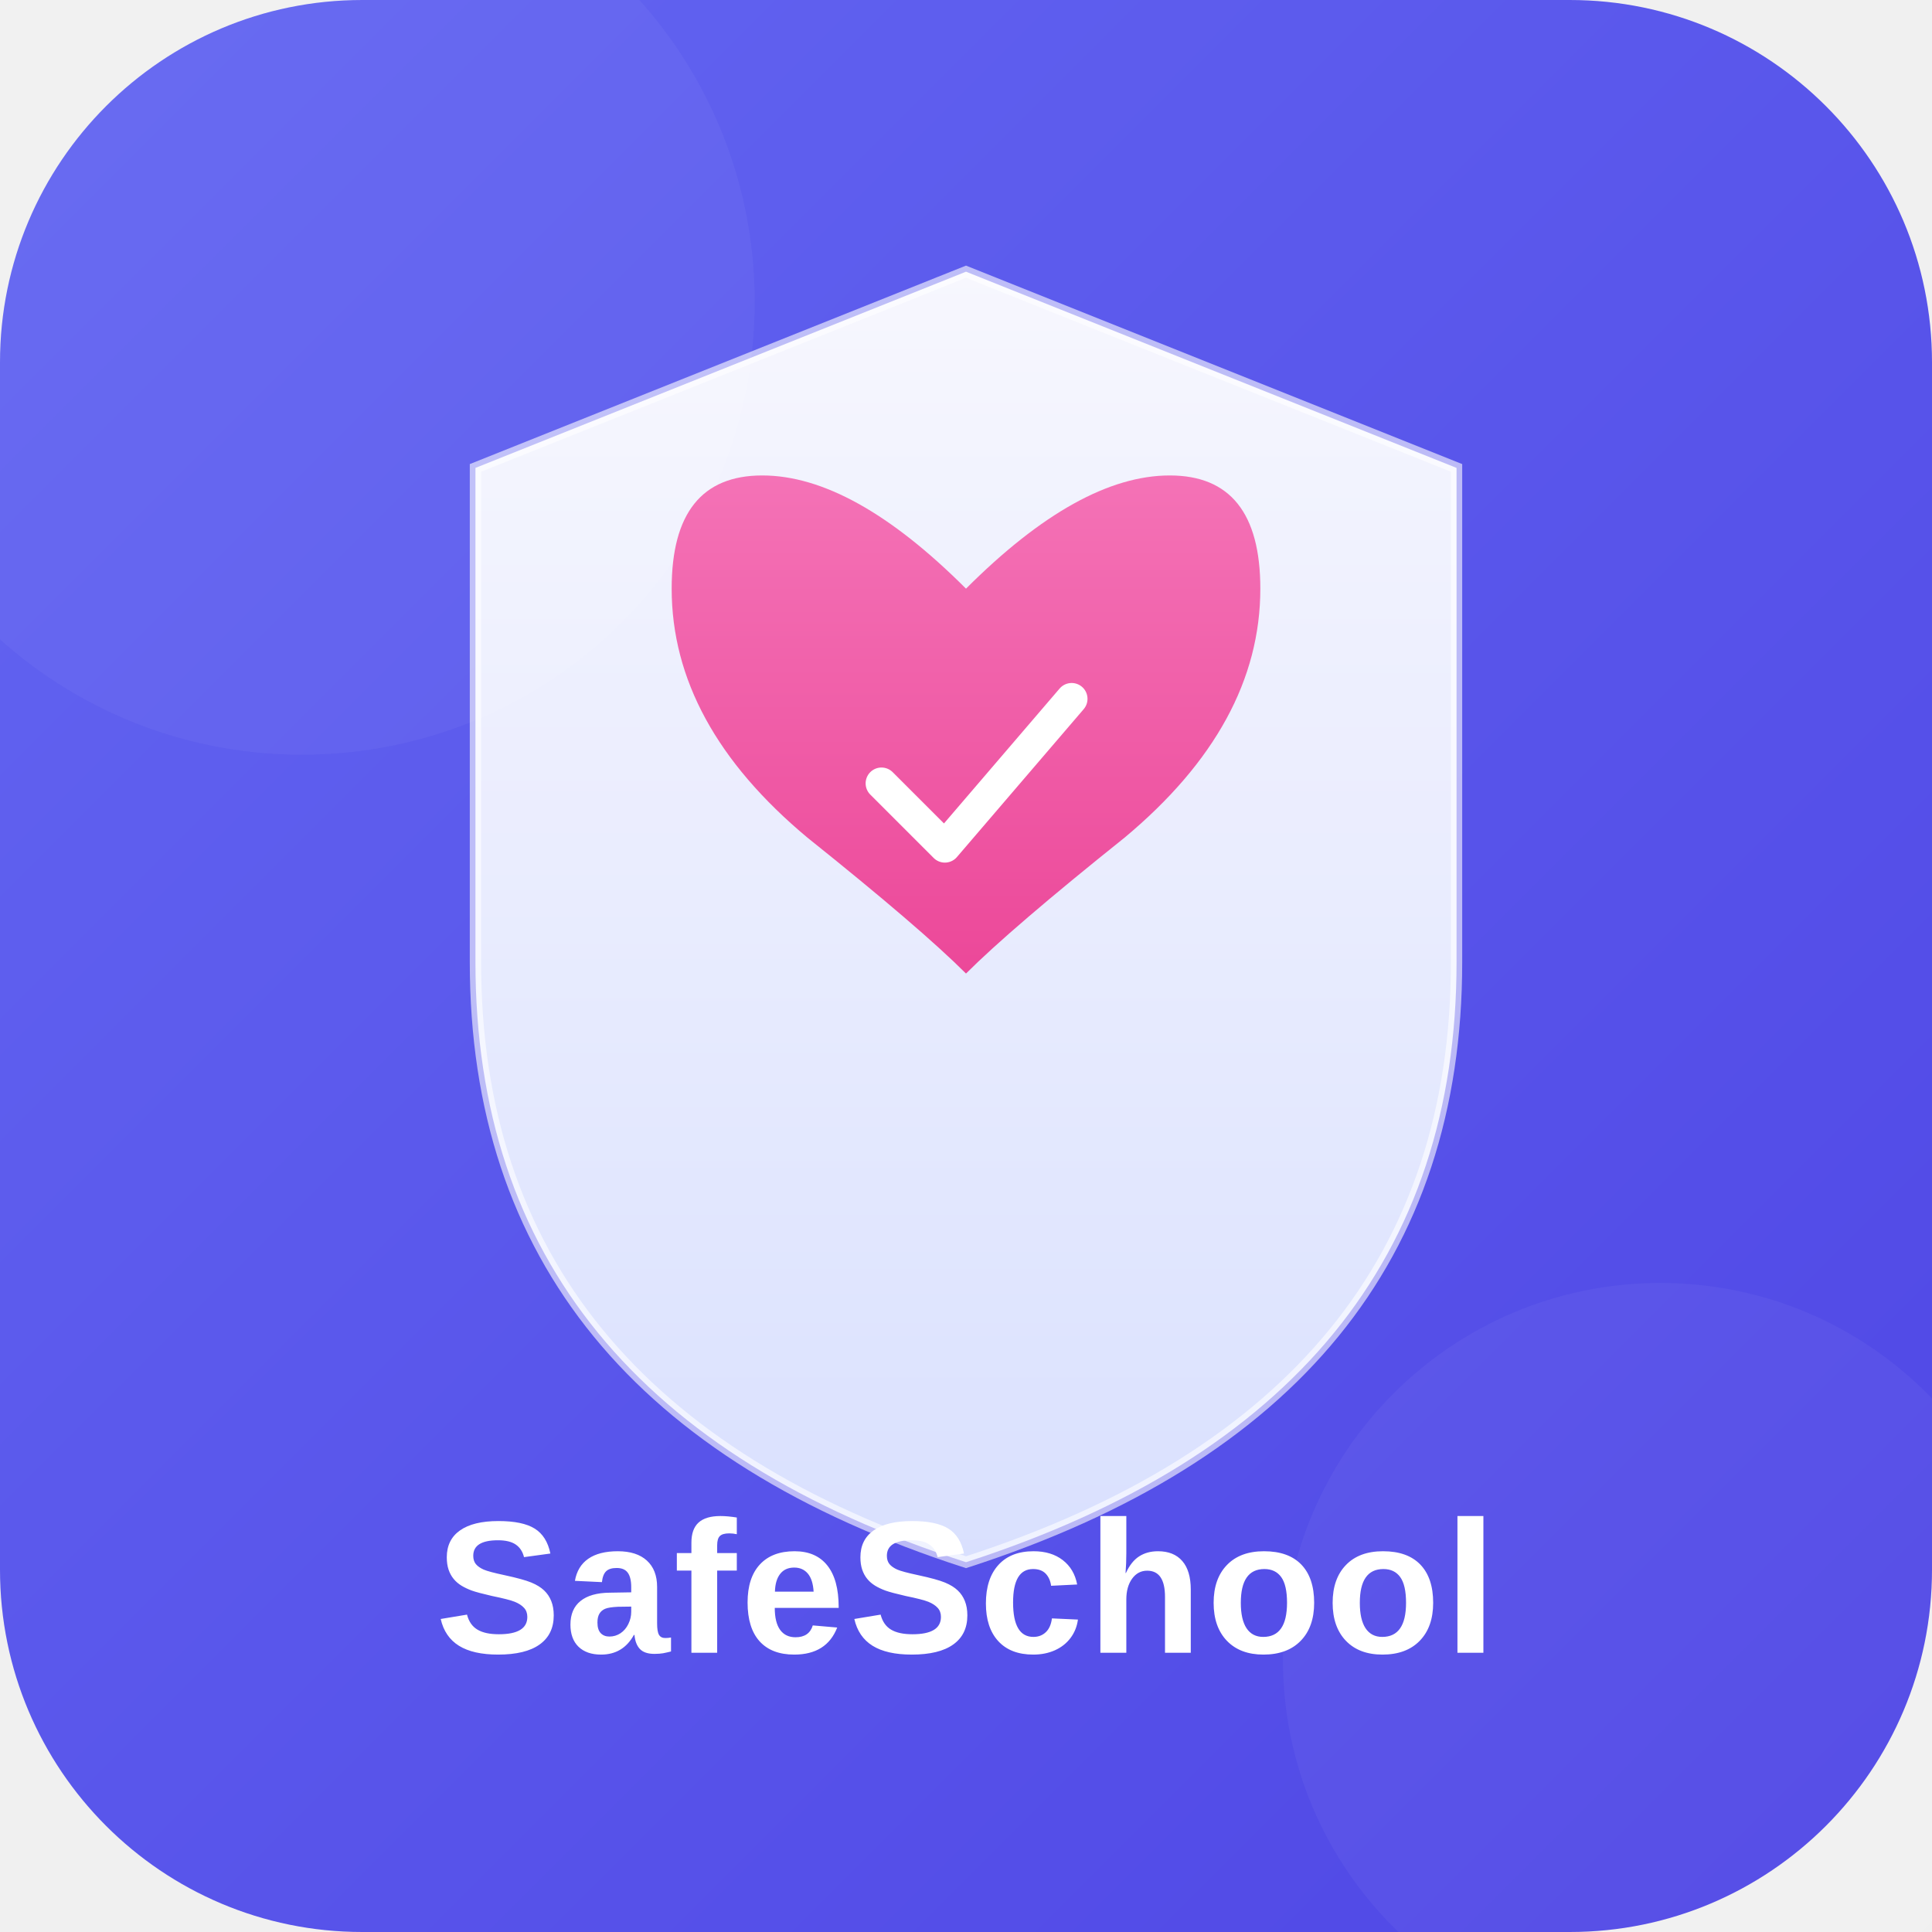
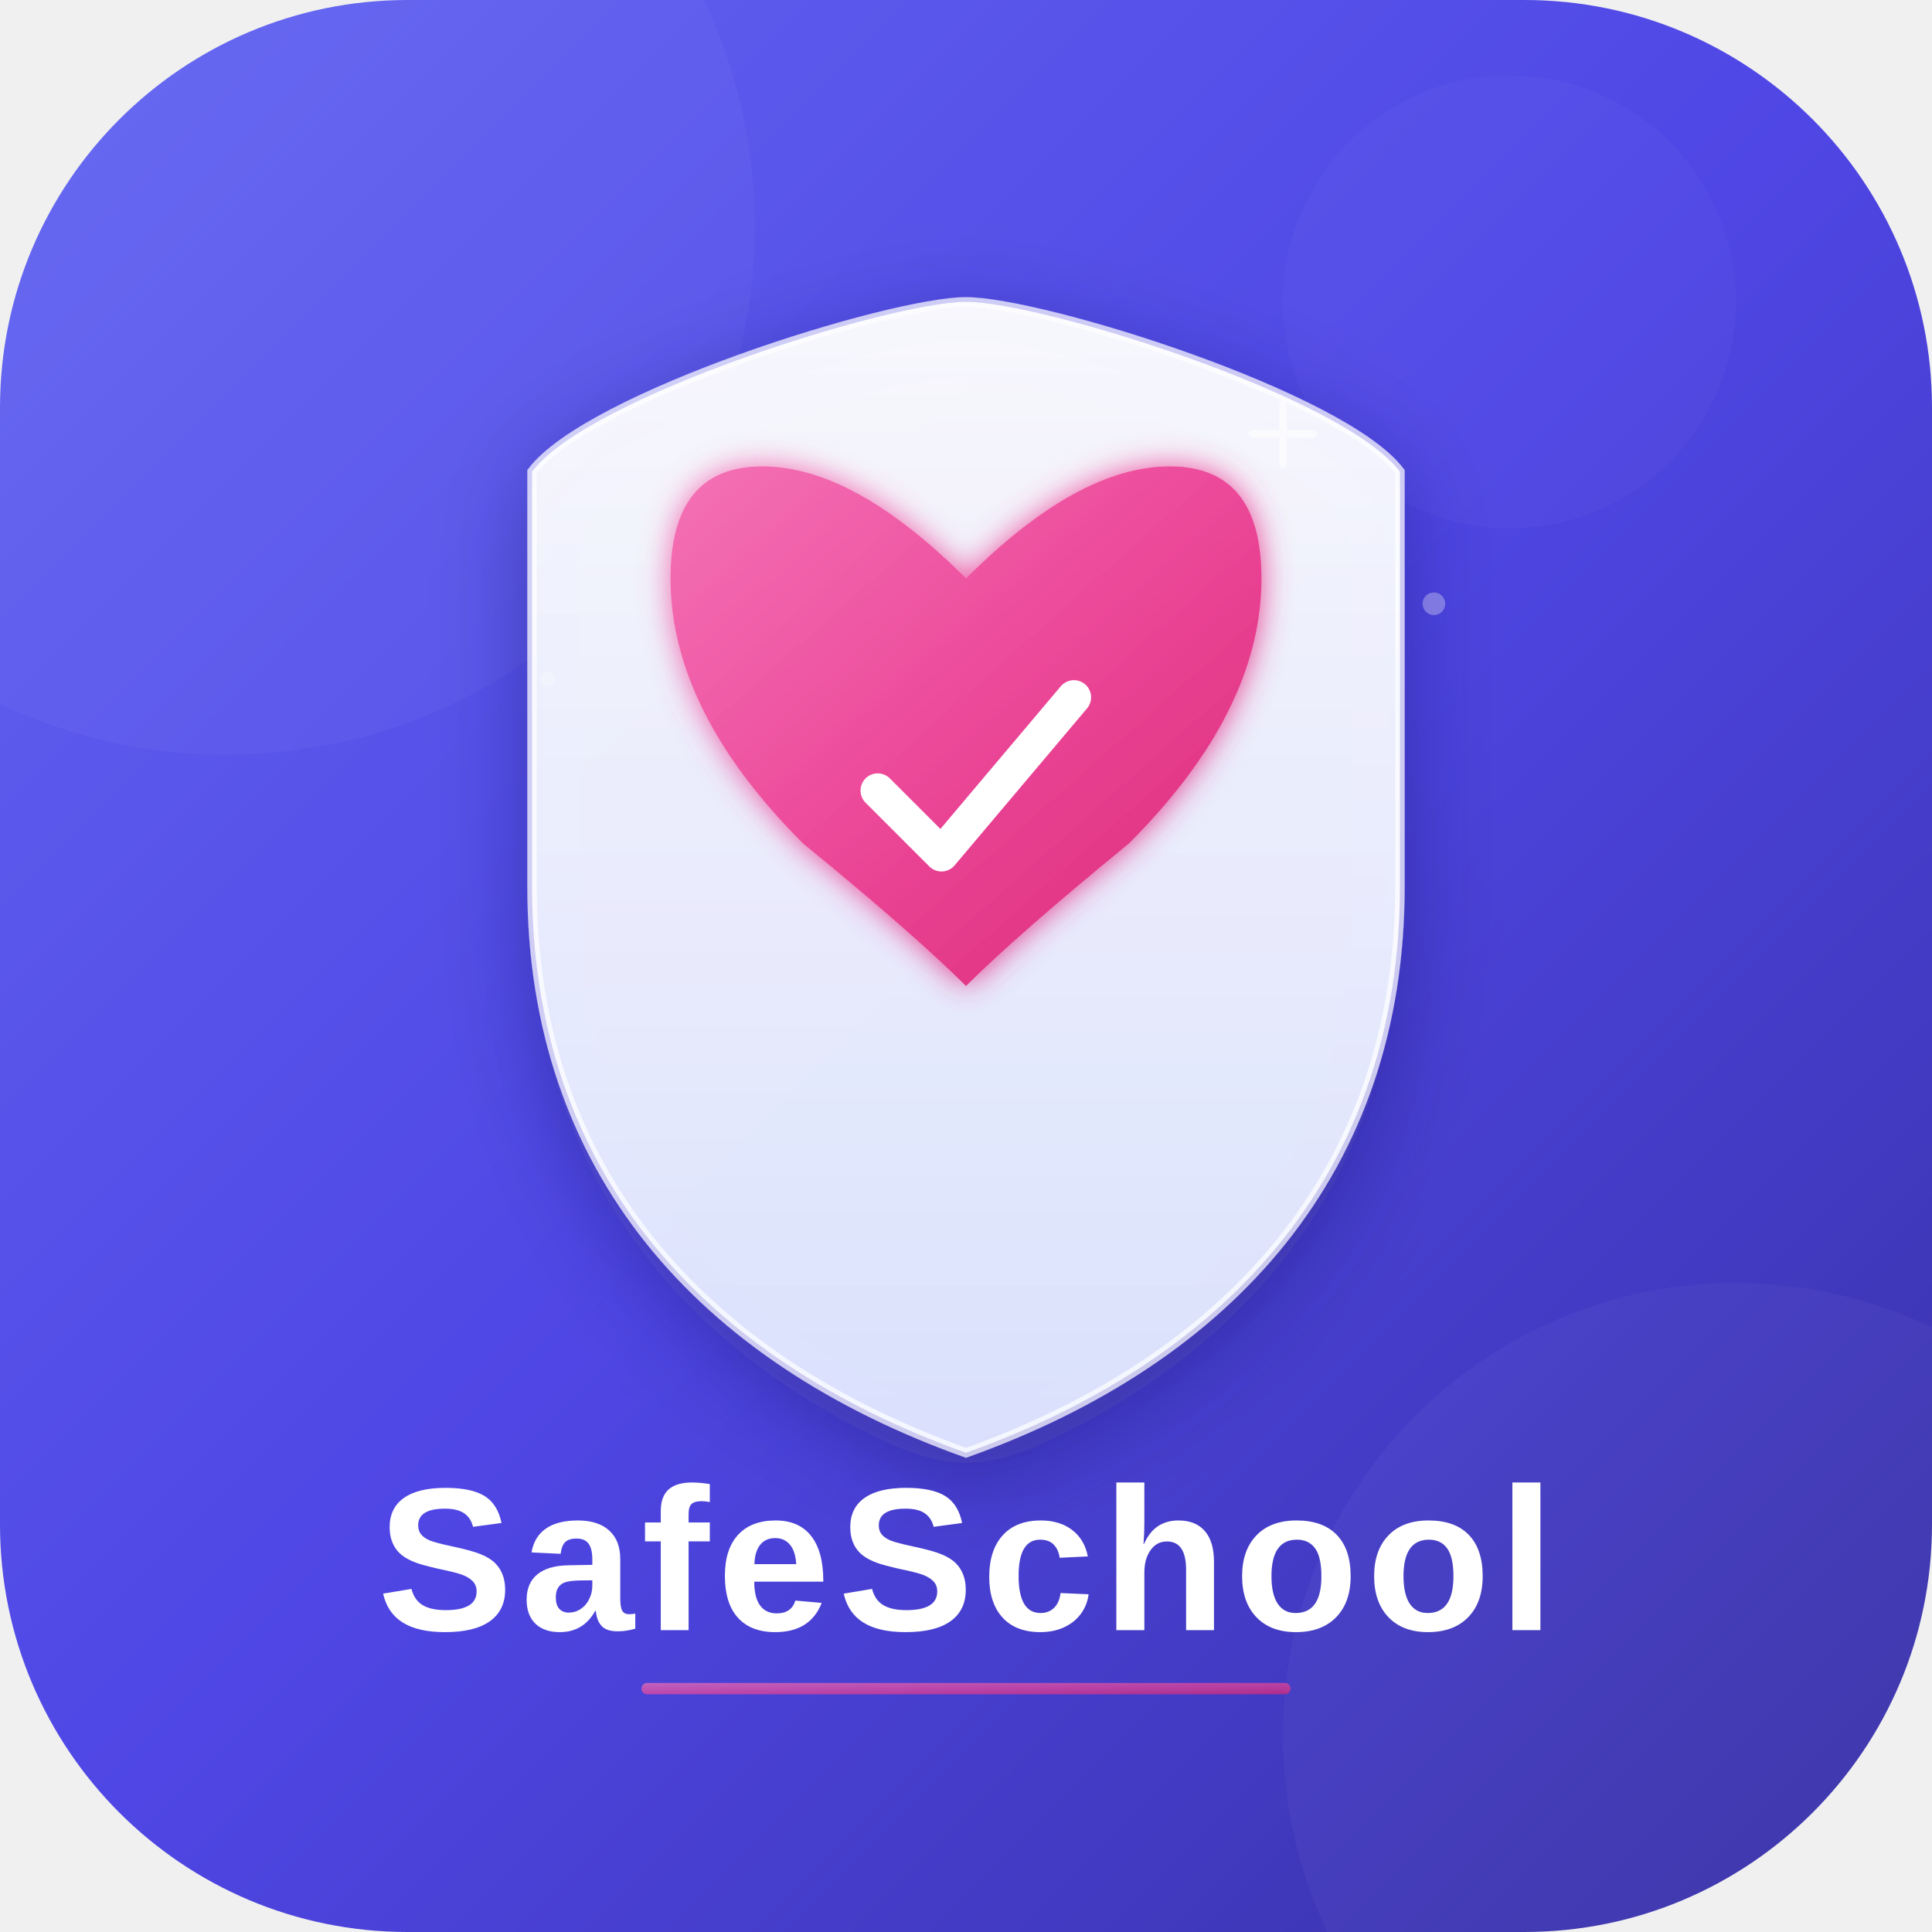
<svg xmlns="http://www.w3.org/2000/svg" width="512" height="512" viewBox="0 0 512 512">
  <defs>
    <linearGradient id="bg" x1="0%" y1="0%" x2="100%" y2="100%">
      <stop offset="0%" style="stop-color:#6366f1" />
-       <stop offset="100%" style="stop-color:#4f46e5" />
+       <stop offset="50%" style="stop-color:#4f46e5" />
+       <stop offset="100%" style="stop-color:#3730a3" />
    </linearGradient>
    <linearGradient id="shield" x1="0%" y1="0%" x2="0%" y2="100%">
-       <stop offset="0%" style="stop-color:#ffffff;stop-opacity:1" />
-       <stop offset="100%" style="stop-color:#e0e7ff;stop-opacity:1" />
+       <stop offset="0%" style="stop-color:#ffffff" />
+       <stop offset="100%" style="stop-color:#e0e7ff" />
    </linearGradient>
-     <linearGradient id="heart" x1="0%" y1="0%" x2="0%" y2="100%">
+     <linearGradient id="heart" x1="0%" y1="0%" x2="100%" y2="100%">
      <stop offset="0%" style="stop-color:#f472b6" />
-       <stop offset="100%" style="stop-color:#ec4899" />
+       <stop offset="50%" style="stop-color:#ec4899" />
+       <stop offset="100%" style="stop-color:#db2777" />
    </linearGradient>
-     <filter id="shadow" x="-10%" y="-10%" width="120%" height="130%">
-       <feDropShadow dx="0" dy="4" stdDeviation="8" flood-color="#312e81" flood-opacity="0.3" />
+     <filter id="shadow" x="-15%" y="-10%" width="130%" height="135%">
+       <feDropShadow dx="0" dy="6" stdDeviation="12" flood-color="#1e1b4b" flood-opacity="0.35" />
+     </filter>
+     <filter id="glow" x="-30%" y="-30%" width="160%" height="160%">
+       <feGaussianBlur in="SourceGraphic" stdDeviation="4" result="blur" />
+       <feMerge>
+         <feMergeNode in="blur" />
+         <feMergeNode in="SourceGraphic" />
+       </feMerge>
    </filter>
  </defs>
-   <rect width="512" height="512" rx="96" fill="url(#bg)" />
-   <circle cx="80" cy="80" r="120" fill="white" opacity="0.04" />
-   <circle cx="440" cy="440" r="100" fill="white" opacity="0.04" />
-   <g filter="shadow" transform="translate(256, 230)">
-     <path d="M0 -158 L130 -106 L130 25 Q130 142 0 184 Q-130 142 -130 25 L-130 -106 Z" fill="url(#shield)" opacity="0.95" />
-     <path d="M0 -158 L130 -106 L130 25 Q130 142 0 184 Q-130 142 -130 25 L-130 -106 Z" fill="none" stroke="white" stroke-width="3" opacity="0.6" />
+   <rect width="512" height="512" rx="108" fill="url(#bg)" />
+   <circle cx="60" cy="60" r="140" fill="white" opacity="0.035" />
+   <circle cx="460" cy="460" r="120" fill="white" opacity="0.035" />
+   <circle cx="400" cy="80" r="60" fill="white" opacity="0.025" />
+   <g filter="url(#shadow)" transform="translate(256, 220)">
+     <path d="M0 -140 C20 -140 100 -115 115 -95 L115 15 C115 90 70 140 0 165 C-70 140 -115 90 -115 15 L-115 -95 C-100 -115 -20 -140 0 -140 Z" fill="url(#shield)" opacity="0.95" />
+     <path d="M0 -140 C20 -140 100 -115 115 -95 L115 15 C115 90 70 140 0 165 C-70 140 -115 90 -115 15 L-115 -95 C-100 -115 -20 -140 0 -140 Z" fill="none" stroke="white" stroke-width="2.5" opacity="0.7" />
  </g>
-   <g transform="translate(256, 210)">
-     <path d="M0 32 Q-8 24 -28 8 Q-52 -12 -52 -36 Q-52 -56 -36 -56 Q-20 -56 0 -36 Q20 -56 36 -56 Q52 -56 52 -36 Q52 -12 28 8 Q8 24 0 32 Z" fill="url(#heart)" transform="scale(1.5)" />
+   <g transform="translate(256, 210)" filter="url(#glow)">
+     <path d="M0 38 Q-10 28 -32 10 Q-58 -16 -58 -42 Q-58 -64 -40 -64 Q-22 -64 0 -42 Q22 -64 40 -64 Q58 -64 58 -42 Q58 -16 32 10 Q10 28 0 38 Z" fill="url(#heart)" transform="scale(1.35)" />
  </g>
-   <g transform="translate(256, 202)">
-     <path d="M-16 4 L-4 16 L20 -12" fill="none" stroke="white" stroke-width="6" stroke-linecap="round" stroke-linejoin="round" transform="scale(1.4)" />
+   <g transform="translate(256, 203)">
+     <path d="M-18 5 L-5 18 L22 -14" fill="none" stroke="white" stroke-width="7" stroke-linecap="round" stroke-linejoin="round" transform="scale(1.3)" />
  </g>
-   <text x="256" y="438" text-anchor="middle" font-family="'Nunito', 'Segoe UI', Arial, sans-serif" font-weight="800" font-size="50" fill="white" letter-spacing="1">SafeSchool</text>
+   <g opacity="0.6">
+     <g transform="translate(340, 115)">
+       <line x1="0" y1="-8" x2="0" y2="8" stroke="white" stroke-width="2" stroke-linecap="round" />
+       <line x1="-8" y1="0" x2="8" y2="0" stroke="white" stroke-width="2" stroke-linecap="round" />
+     </g>
+     <circle cx="380" cy="160" r="3" fill="white" opacity="0.5" />
+     <circle cx="145" cy="180" r="2" fill="white" opacity="0.4" />
+   </g>
+   <text x="256" y="432" text-anchor="middle" font-family="'Nunito','Segoe UI',Arial,sans-serif" font-weight="900" font-size="54" fill="white" letter-spacing="2">SafeSchool</text>
+   <rect x="170" y="446" width="172" height="3" rx="1.5" fill="url(#heart)" opacity="0.7" />
</svg>
